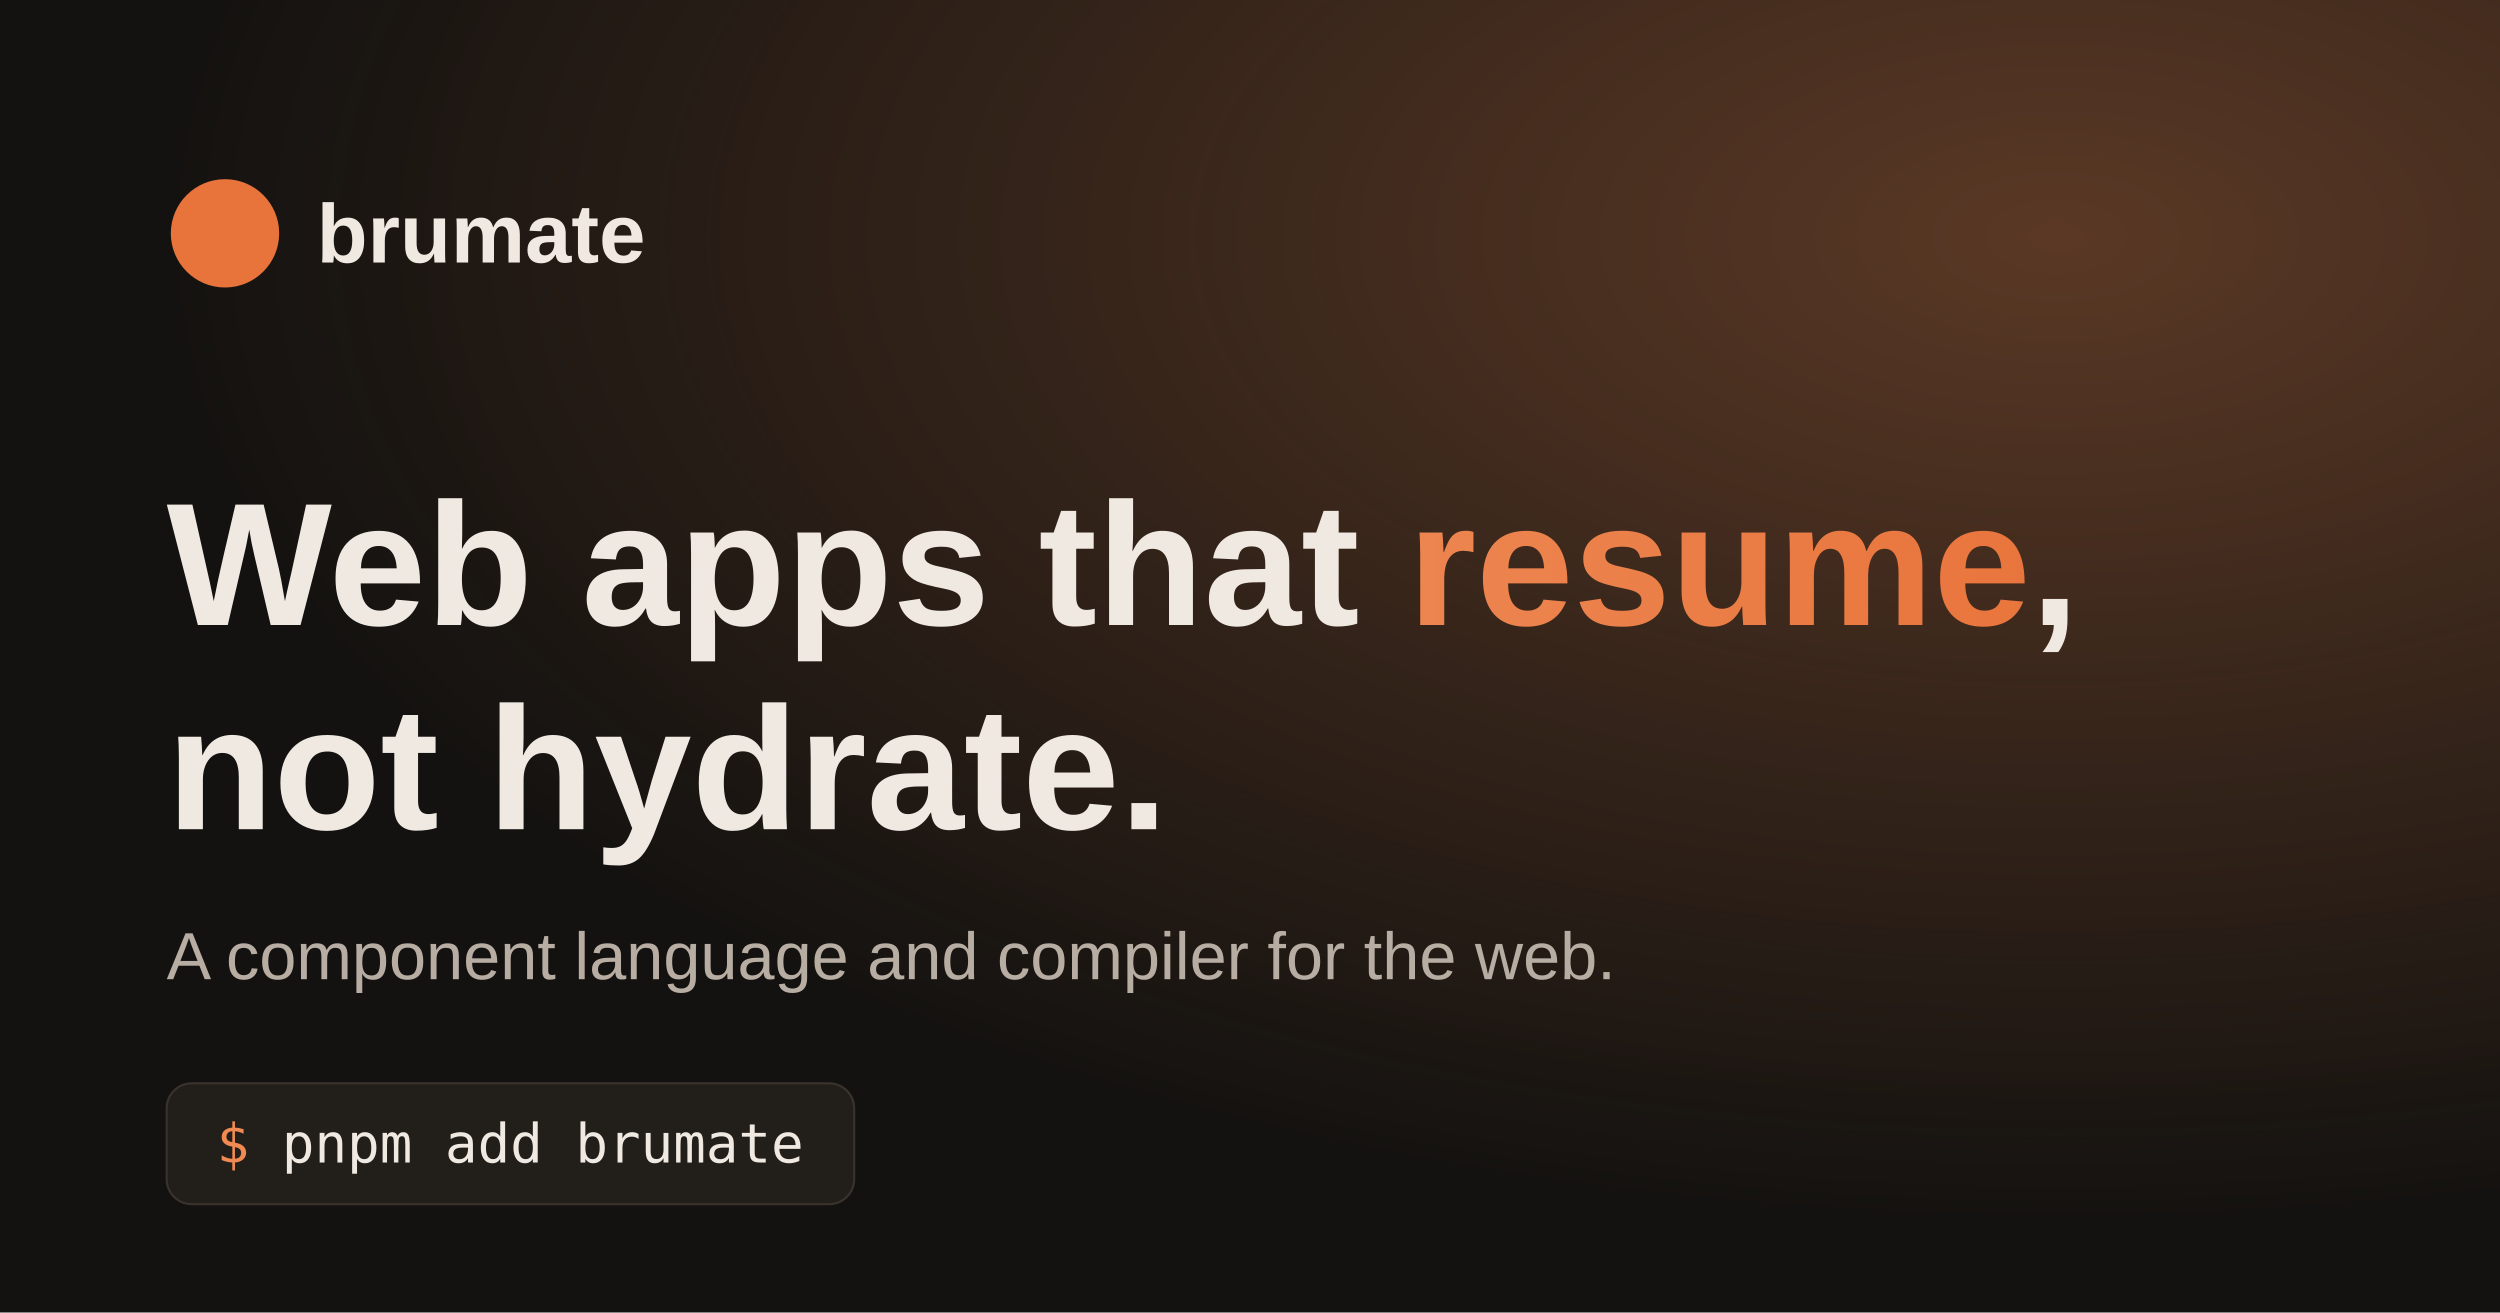
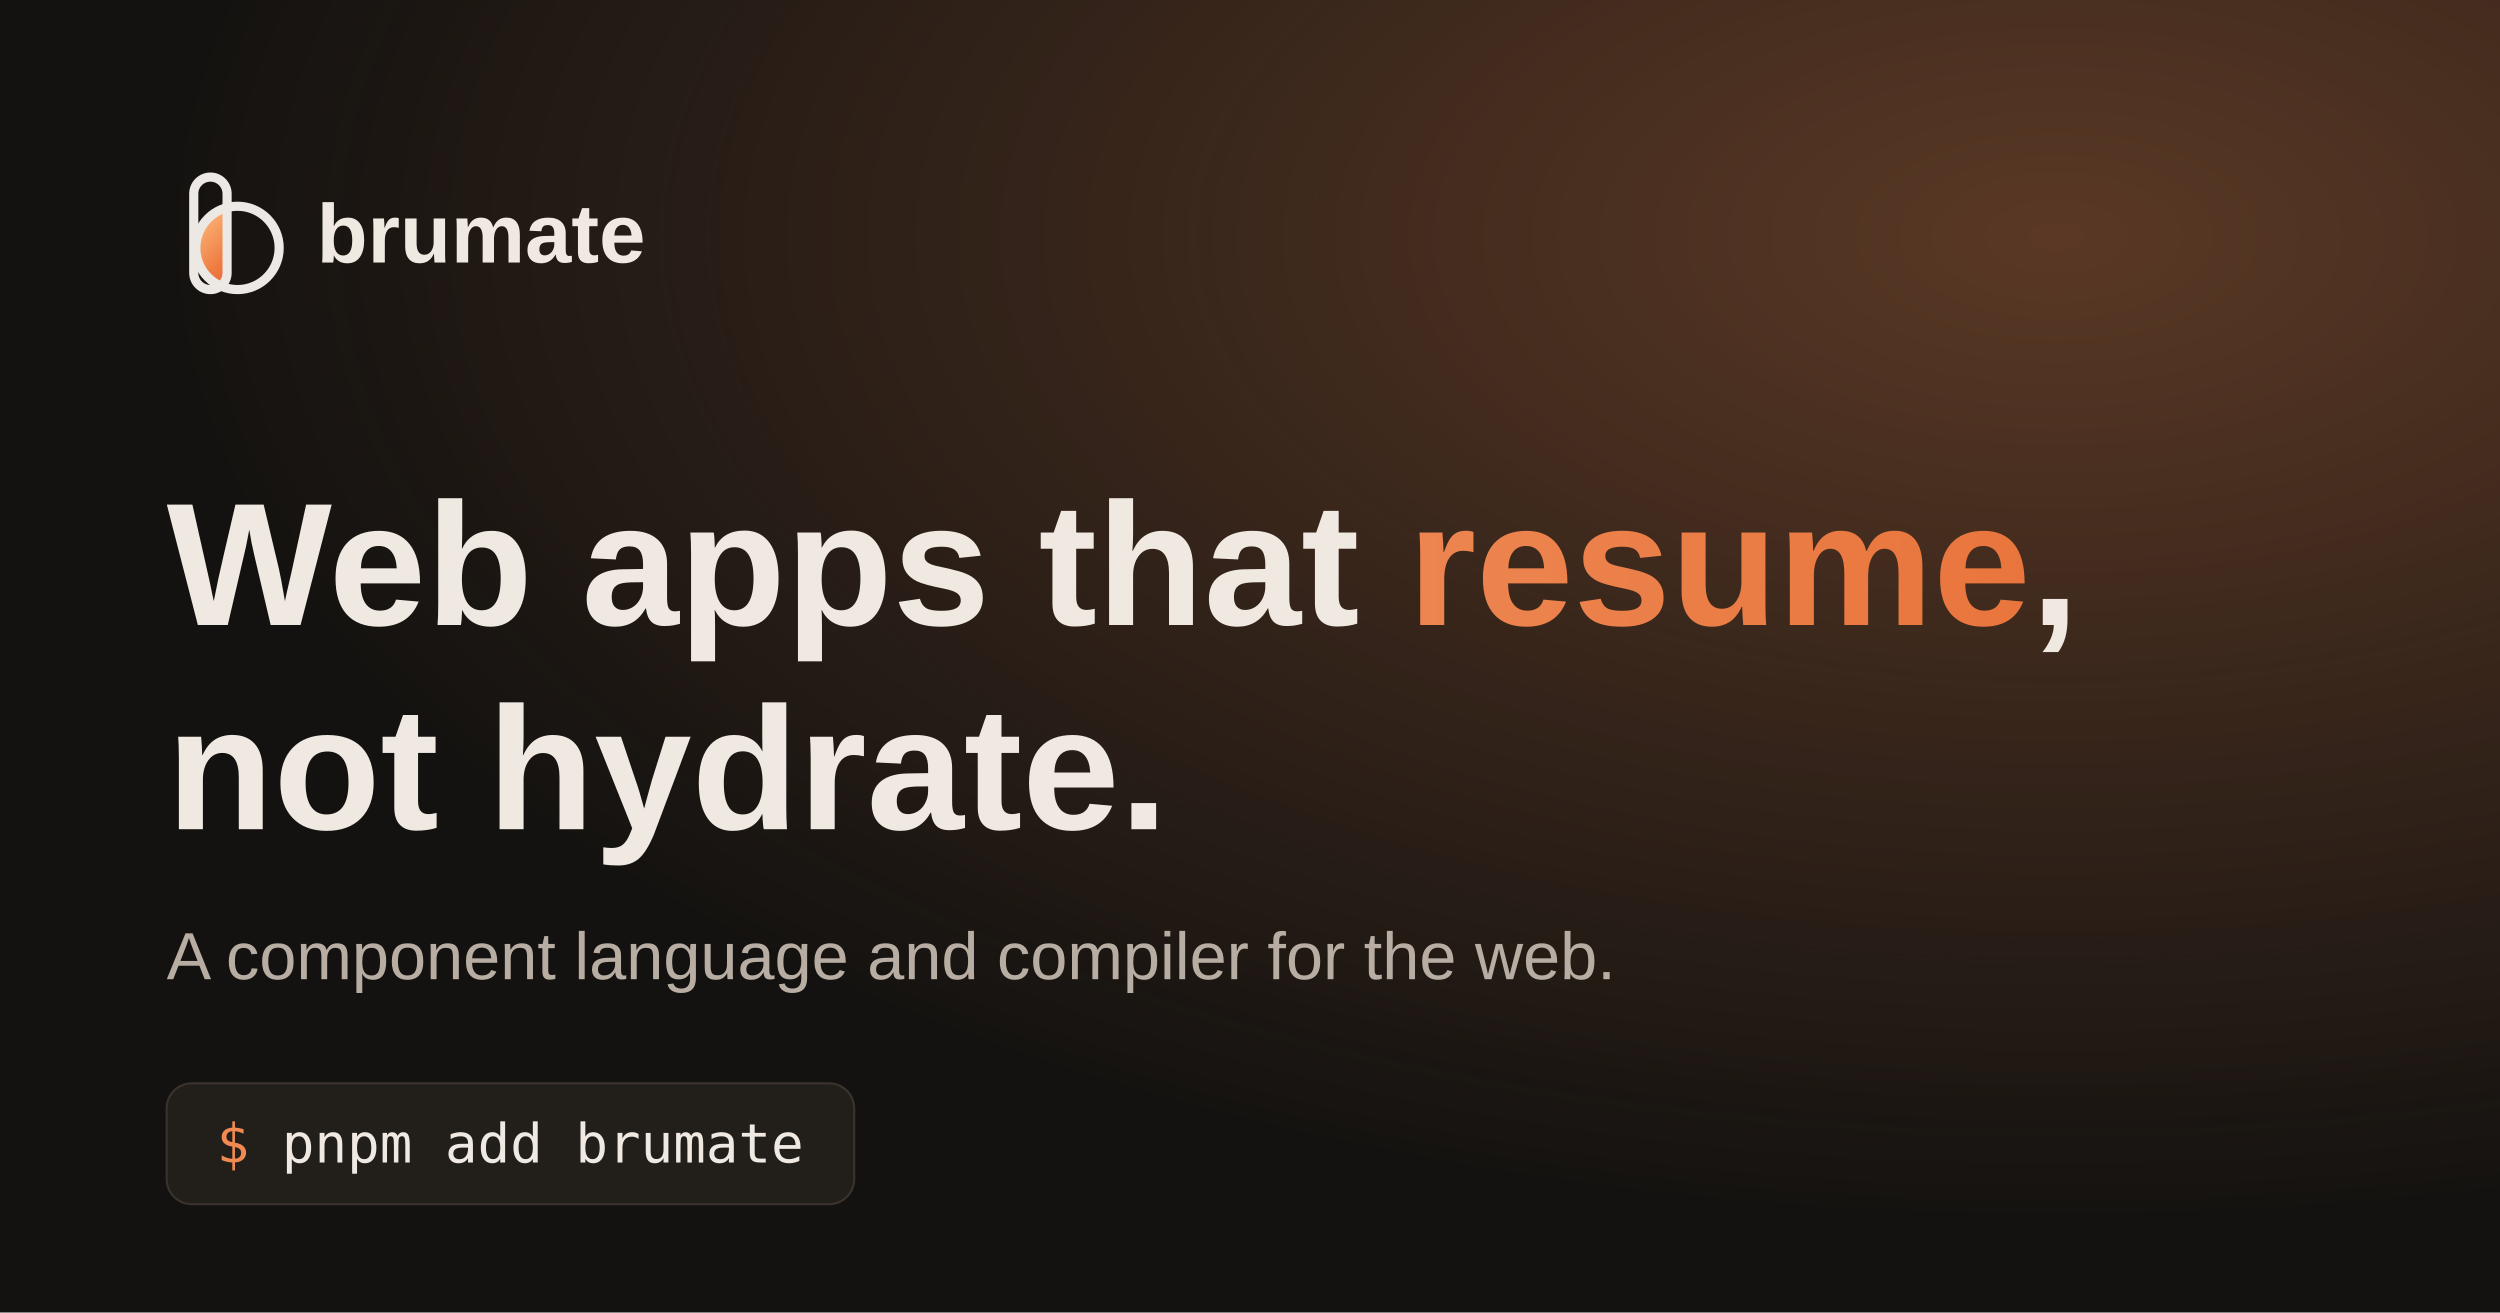
<svg xmlns="http://www.w3.org/2000/svg" width="1200" height="630" viewBox="0 0 1200 630">
  <defs>
    <radialGradient id="glow" cx="0.82" cy="0.18" r="0.75">
      <stop offset="0" stop-color="#f08a52" stop-opacity="0.32" />
      <stop offset="1" stop-color="#f08a52" stop-opacity="0" />
    </radialGradient>
    <linearGradient id="word" x1="0" y1="0" x2="1" y2="0">
      <stop offset="0" stop-color="#f6a679" />
      <stop offset="1" stop-color="#e8743b" />
    </linearGradient>
+     <linearGradient id="logo-fill" x1="0" y1="0" x2="1" y2="1">
+       <stop offset="0" stop-color="#ffc38a" />
+       <stop offset=".5" stop-color="#ee7a3e" />
+       <stop offset="1" stop-color="#e0445a" />
+     </linearGradient>
+     <clipPath id="logo-pole">
+       <rect x="7.5" y="2.5" width="8" height="27" rx="4" />
+     </clipPath>
  </defs>
  <rect width="1200" height="630" fill="#141210" />
  <rect width="1200" height="630" fill="url(#glow)" />
-   <circle cx="108" cy="112" r="26" fill="#e8743b" />
+   <g transform="translate(78 80) scale(2)">
+     <circle cx="18" cy="19.5" r="10" fill="url(#logo-fill)" clip-path="url(#logo-pole)" />
+     <g fill="none" stroke="#ece8e4" stroke-width="2.2">
+       <rect x="7.5" y="2.5" width="8" height="27" rx="4" />
+       <circle cx="18" cy="19.5" r="10" />
+     </g>
+   </g>
  <text x="152" y="126" font-family="Avenir Next, Helvetica Neue, Arial, sans-serif" font-size="40" font-weight="600" fill="#efe9e2">brumate</text>
  <text x="80" y="300" font-family="Avenir Next, Helvetica Neue, Arial, sans-serif" font-size="84" font-weight="700" fill="#efe9e2">Web apps that <tspan fill="url(#word)">resume</tspan>,</text>
  <text x="80" y="398" font-family="Avenir Next, Helvetica Neue, Arial, sans-serif" font-size="84" font-weight="700" fill="#efe9e2">not hydrate.</text>
  <text x="80" y="470" font-family="Avenir Next, Helvetica Neue, Arial, sans-serif" font-size="32" fill="#b8ada2">A component language and compiler for the web.</text>
  <rect x="80" y="520" width="330" height="58" rx="12" fill="#221e1a" stroke="#3a332d" />
  <text x="104" y="558" font-family="Menlo, monospace" font-size="26" fill="#efe9e2">
    <tspan fill="#f08a52">$</tspan> pnpm add brumate</text>
</svg>
